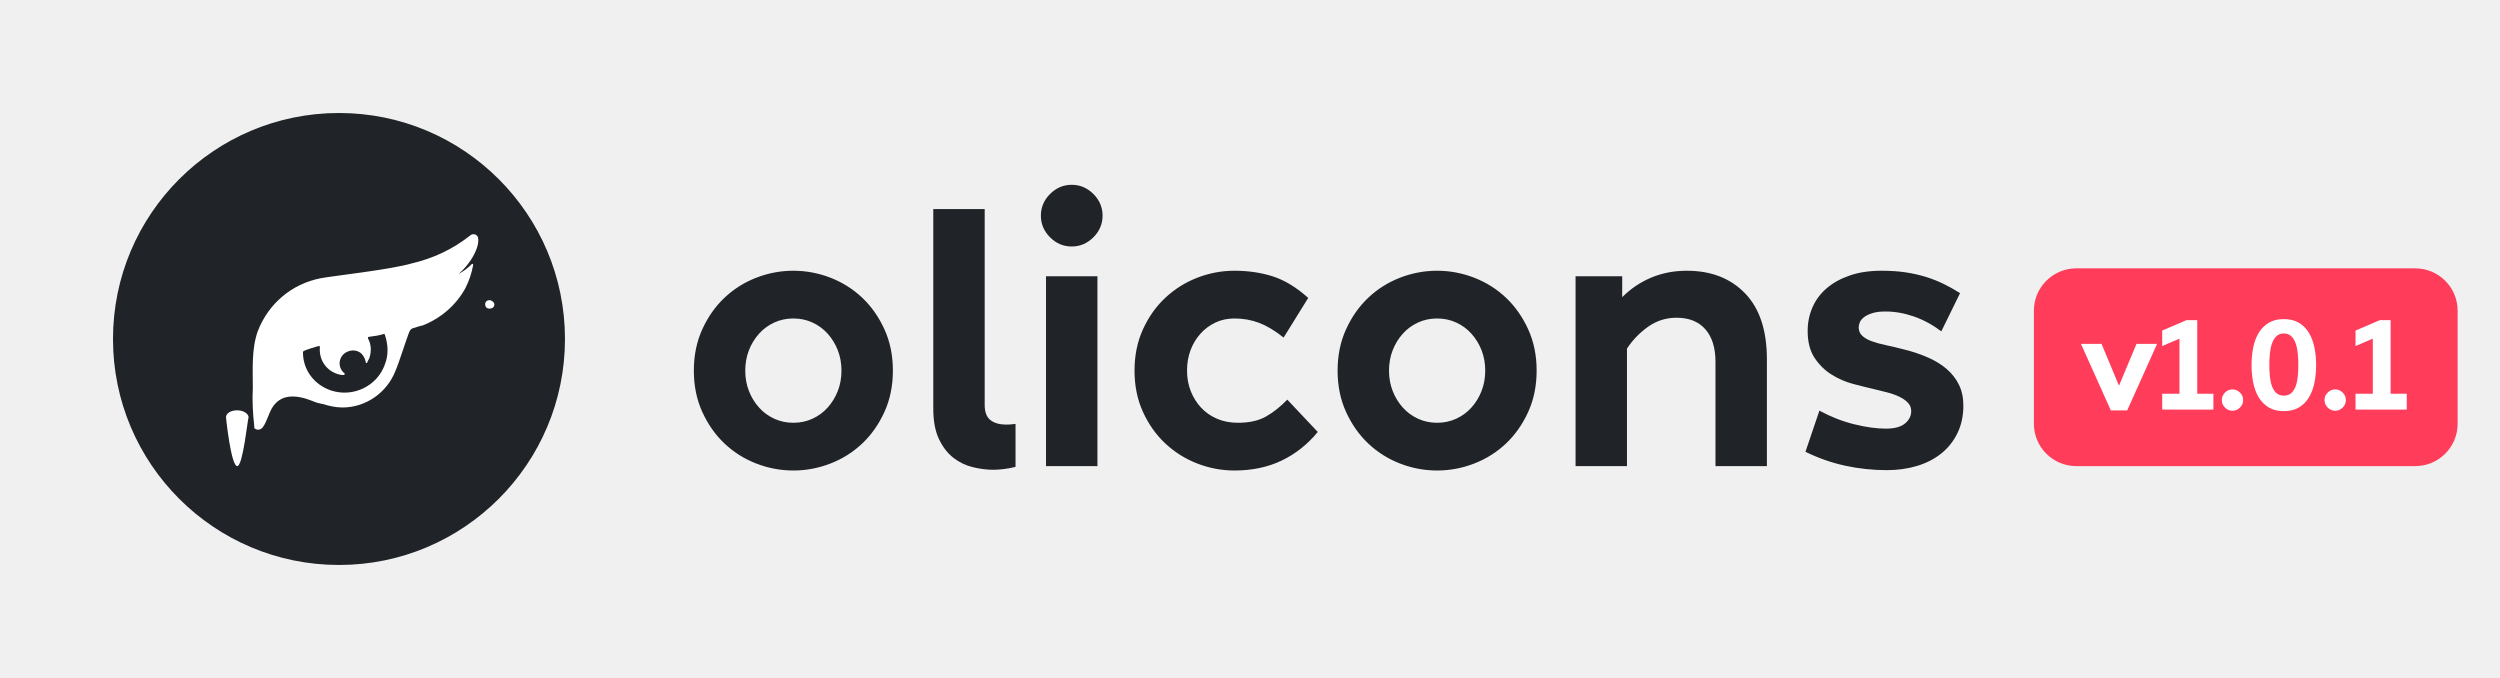
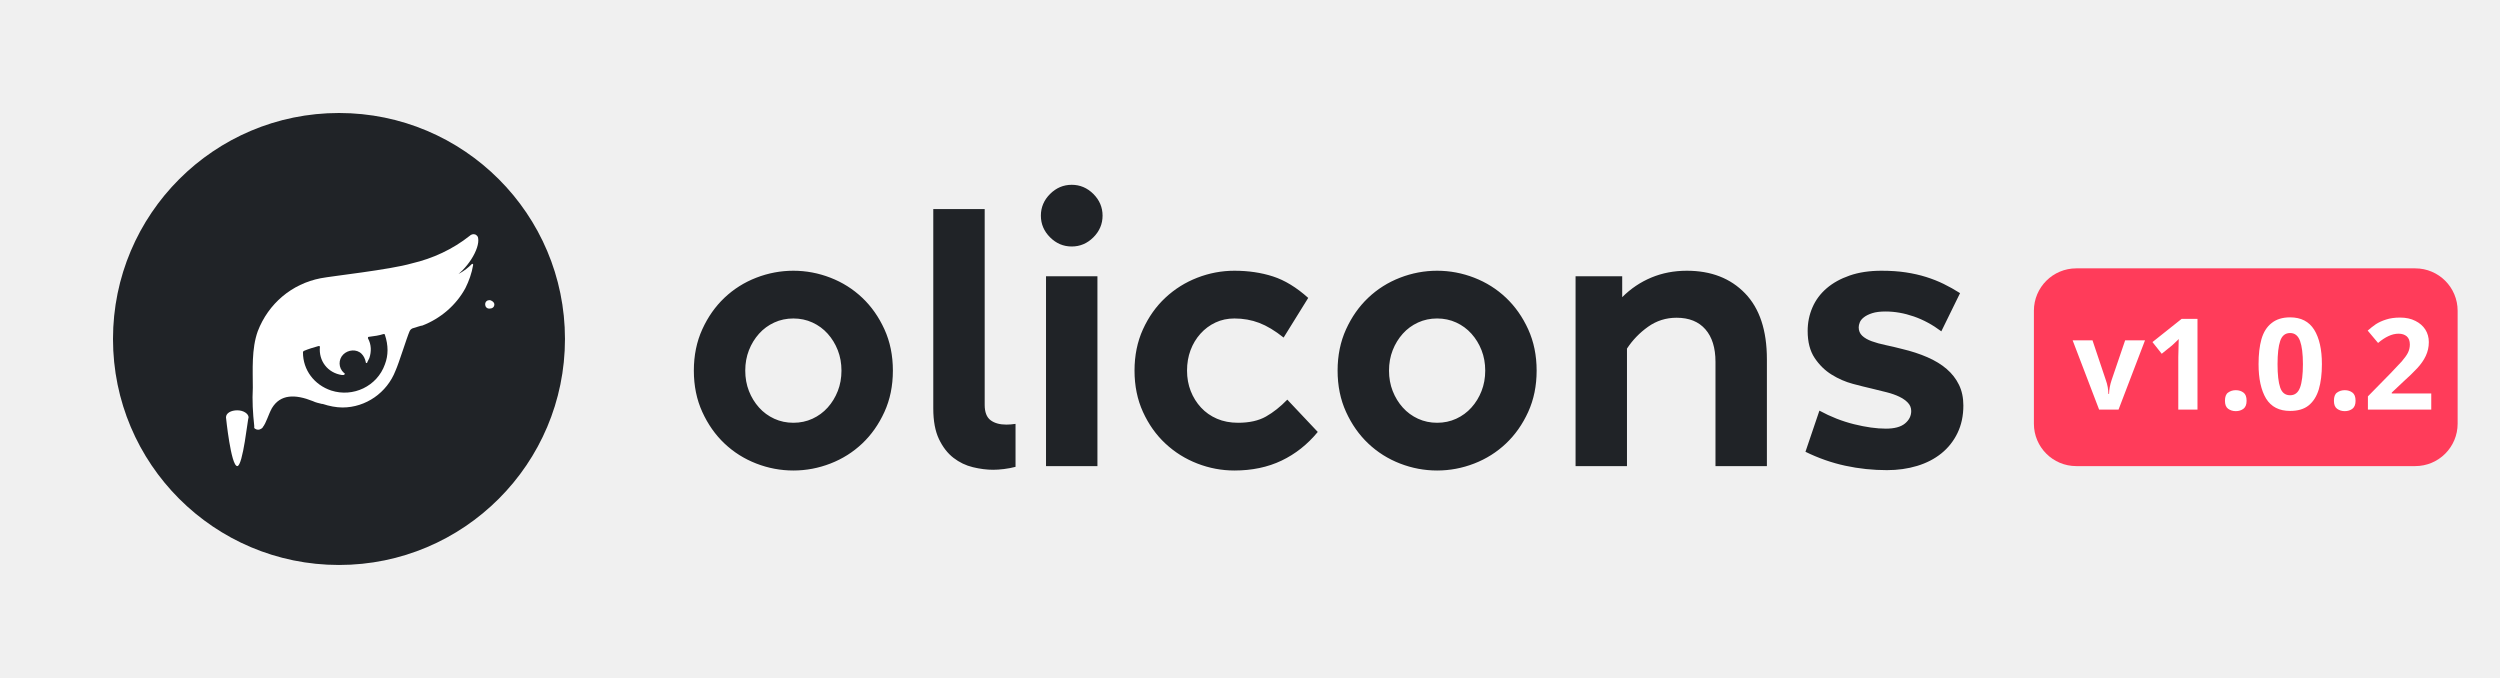
- <svg xmlns="http://www.w3.org/2000/svg" width="177px" height="48px" viewBox="0 0 177 48" version="1.1">
-   <g id="页面-1" stroke="none" stroke-width="1" fill="none" fill-rule="evenodd">
-     <g id="画板" transform="translate(-3834, -579)">
-       <g id="logo" transform="translate(3834, 579)">
-         <rect id="矩形" fill-opacity="0.01" fill="#FFFFFF" x="0" y="0" width="177" height="48" />
-         <path d="M56.17,33.312 C57.071,33.312 57.947,33.147 58.796,32.818 C59.645,32.489 60.395,32.016 61.045,31.401 C61.695,30.786 62.219,30.04 62.618,29.165 C63.017,28.29 63.216,27.315 63.216,26.24 C63.216,25.165 63.017,24.19 62.618,23.315 C62.219,22.44 61.695,21.694 61.045,21.079 C60.395,20.464 59.645,19.991 58.796,19.662 C57.947,19.333 57.071,19.168 56.17,19.168 C55.269,19.168 54.393,19.333 53.544,19.662 C52.695,19.991 51.945,20.464 51.295,21.079 C50.645,21.694 50.121,22.44 49.722,23.315 C49.323,24.19 49.124,25.165 49.124,26.24 C49.124,27.315 49.323,28.29 49.722,29.165 C50.121,30.04 50.645,30.786 51.295,31.401 C51.945,32.016 52.695,32.489 53.544,32.818 C54.393,33.147 55.269,33.312 56.17,33.312 Z M56.17,29.932 C55.685,29.932 55.234,29.837 54.818,29.646 C54.402,29.455 54.042,29.191 53.739,28.853 C53.436,28.515 53.197,28.125 53.024,27.683 C52.851,27.241 52.764,26.76 52.764,26.24 C52.764,25.72 52.851,25.239 53.024,24.797 C53.197,24.355 53.436,23.965 53.739,23.627 C54.042,23.289 54.402,23.025 54.818,22.834 C55.234,22.643 55.685,22.548 56.17,22.548 C56.655,22.548 57.106,22.643 57.522,22.834 C57.938,23.025 58.298,23.289 58.601,23.627 C58.904,23.965 59.143,24.355 59.316,24.797 C59.489,25.239 59.576,25.72 59.576,26.24 C59.576,26.76 59.489,27.241 59.316,27.683 C59.143,28.125 58.904,28.515 58.601,28.853 C58.298,29.191 57.938,29.455 57.522,29.646 C57.106,29.837 56.655,29.932 56.17,29.932 Z M70.314,33.26 C70.539,33.26 70.795,33.243 71.081,33.208 C71.367,33.173 71.64,33.121 71.9,33.052 L71.9,33.052 L71.9,30.01 C71.779,30.027 71.666,30.04 71.562,30.049 C71.458,30.058 71.354,30.062 71.25,30.062 C70.782,30.062 70.409,29.958 70.132,29.75 C69.855,29.542 69.716,29.178 69.716,28.658 L69.716,28.658 L69.716,14.8 L66.076,14.8 L66.076,28.918 C66.076,29.802 66.21,30.526 66.479,31.089 C66.748,31.652 67.09,32.094 67.506,32.415 C67.922,32.736 68.381,32.957 68.884,33.078 C69.387,33.199 69.863,33.26 70.314,33.26 Z M75.878,17.452 C76.467,17.452 76.979,17.235 77.412,16.802 C77.845,16.369 78.062,15.857 78.062,15.268 C78.062,14.679 77.845,14.167 77.412,13.734 C76.979,13.301 76.467,13.084 75.878,13.084 C75.289,13.084 74.777,13.301 74.344,13.734 C73.911,14.167 73.694,14.679 73.694,15.268 C73.694,15.857 73.911,16.369 74.344,16.802 C74.777,17.235 75.289,17.452 75.878,17.452 Z M77.698,33 L77.698,19.558 L74.058,19.558 L74.058,33 L77.698,33 Z M87.396,33.312 C88.644,33.312 89.758,33.078 90.737,32.61 C91.716,32.142 92.57,31.466 93.298,30.582 L93.298,30.582 L91.14,28.294 C90.655,28.797 90.152,29.195 89.632,29.49 C89.112,29.785 88.453,29.932 87.656,29.932 C87.101,29.932 86.603,29.837 86.161,29.646 C85.719,29.455 85.342,29.191 85.03,28.853 C84.718,28.515 84.475,28.125 84.302,27.683 C84.129,27.241 84.042,26.76 84.042,26.24 C84.042,25.72 84.124,25.239 84.289,24.797 C84.454,24.355 84.688,23.965 84.991,23.627 C85.294,23.289 85.65,23.025 86.057,22.834 C86.464,22.643 86.911,22.548 87.396,22.548 C88.02,22.548 88.605,22.652 89.151,22.86 C89.697,23.068 90.273,23.415 90.88,23.9 L90.88,23.9 L92.622,21.092 C91.79,20.347 90.958,19.84 90.126,19.571 C89.294,19.302 88.384,19.168 87.396,19.168 C86.495,19.168 85.619,19.333 84.77,19.662 C83.921,19.991 83.167,20.464 82.508,21.079 C81.849,21.694 81.321,22.44 80.922,23.315 C80.523,24.19 80.324,25.165 80.324,26.24 C80.324,27.315 80.523,28.29 80.922,29.165 C81.321,30.04 81.849,30.786 82.508,31.401 C83.167,32.016 83.921,32.489 84.77,32.818 C85.619,33.147 86.495,33.312 87.396,33.312 Z M101.748,33.312 C102.649,33.312 103.525,33.147 104.374,32.818 C105.223,32.489 105.973,32.016 106.623,31.401 C107.273,30.786 107.797,30.04 108.196,29.165 C108.595,28.29 108.794,27.315 108.794,26.24 C108.794,25.165 108.595,24.19 108.196,23.315 C107.797,22.44 107.273,21.694 106.623,21.079 C105.973,20.464 105.223,19.991 104.374,19.662 C103.525,19.333 102.649,19.168 101.748,19.168 C100.847,19.168 99.971,19.333 99.122,19.662 C98.273,19.991 97.523,20.464 96.873,21.079 C96.223,21.694 95.699,22.44 95.3,23.315 C94.901,24.19 94.702,25.165 94.702,26.24 C94.702,27.315 94.901,28.29 95.3,29.165 C95.699,30.04 96.223,30.786 96.873,31.401 C97.523,32.016 98.273,32.489 99.122,32.818 C99.971,33.147 100.847,33.312 101.748,33.312 Z M101.748,29.932 C101.263,29.932 100.812,29.837 100.396,29.646 C99.98,29.455 99.62,29.191 99.317,28.853 C99.014,28.515 98.775,28.125 98.602,27.683 C98.429,27.241 98.342,26.76 98.342,26.24 C98.342,25.72 98.429,25.239 98.602,24.797 C98.775,24.355 99.014,23.965 99.317,23.627 C99.62,23.289 99.98,23.025 100.396,22.834 C100.812,22.643 101.263,22.548 101.748,22.548 C102.233,22.548 102.684,22.643 103.1,22.834 C103.516,23.025 103.876,23.289 104.179,23.627 C104.482,23.965 104.721,24.355 104.894,24.797 C105.067,25.239 105.154,25.72 105.154,26.24 C105.154,26.76 105.067,27.241 104.894,27.683 C104.721,28.125 104.482,28.515 104.179,28.853 C103.876,29.191 103.516,29.455 103.1,29.646 C102.684,29.837 102.233,29.932 101.748,29.932 Z M115.19,33 L115.19,24.68 C115.589,24.073 116.087,23.558 116.685,23.133 C117.283,22.708 117.955,22.496 118.7,22.496 C119.584,22.496 120.264,22.769 120.741,23.315 C121.218,23.861 121.456,24.628 121.456,25.616 L121.456,25.616 L121.456,33 L125.096,33 L125.096,25.434 C125.096,23.389 124.58,21.833 123.549,20.767 C122.518,19.701 121.144,19.168 119.428,19.168 C118.527,19.168 117.69,19.328 116.919,19.649 C116.148,19.97 115.459,20.433 114.852,21.04 L114.852,21.04 L114.852,19.558 L111.55,19.558 L111.55,33 L115.19,33 Z M133.598,33.286 C134.361,33.286 135.071,33.186 135.73,32.987 C136.389,32.788 136.961,32.493 137.446,32.103 C137.931,31.713 138.313,31.232 138.59,30.66 C138.867,30.088 139.006,29.438 139.006,28.71 C139.006,28.155 138.902,27.666 138.694,27.241 C138.486,26.816 138.196,26.444 137.823,26.123 C137.45,25.802 136.995,25.525 136.458,25.291 C135.921,25.057 135.323,24.862 134.664,24.706 C134.265,24.602 133.88,24.511 133.507,24.433 C133.134,24.355 132.805,24.264 132.519,24.16 C132.233,24.056 132.008,23.926 131.843,23.77 C131.678,23.614 131.596,23.415 131.596,23.172 C131.596,23.068 131.622,22.951 131.674,22.821 C131.726,22.691 131.826,22.57 131.973,22.457 C132.12,22.344 132.315,22.249 132.558,22.171 C132.801,22.093 133.113,22.054 133.494,22.054 C134.153,22.054 134.82,22.171 135.496,22.405 C136.172,22.639 136.822,22.99 137.446,23.458 L137.446,23.458 L138.772,20.754 C138.391,20.511 138.005,20.295 137.615,20.104 C137.225,19.913 136.809,19.749 136.367,19.61 C135.925,19.471 135.448,19.363 134.937,19.285 C134.426,19.207 133.849,19.168 133.208,19.168 C132.359,19.168 131.609,19.281 130.959,19.506 C130.309,19.731 129.763,20.035 129.321,20.416 C128.879,20.797 128.545,21.248 128.32,21.768 C128.095,22.288 127.982,22.843 127.982,23.432 C127.982,24.212 128.147,24.849 128.476,25.343 C128.805,25.837 129.208,26.231 129.685,26.526 C130.162,26.821 130.66,27.037 131.18,27.176 C131.7,27.315 132.151,27.427 132.532,27.514 C132.896,27.601 133.247,27.687 133.585,27.774 C133.923,27.861 134.218,27.965 134.469,28.086 C134.72,28.207 134.924,28.35 135.08,28.515 C135.236,28.68 135.314,28.875 135.314,29.1 C135.314,29.447 135.167,29.741 134.872,29.984 C134.577,30.227 134.127,30.348 133.52,30.348 C132.861,30.348 132.112,30.244 131.271,30.036 C130.43,29.828 129.611,29.507 128.814,29.074 L128.814,29.074 L127.826,31.986 C128.745,32.437 129.685,32.766 130.647,32.974 C131.609,33.182 132.593,33.286 133.598,33.286 Z" id="olicons" fill="#202327" fill-rule="nonzero" />
-         <rect id="矩形" fill="#FF3C5A" x="144" y="19" width="30" height="14" rx="3" />
-         <path d="M150.607,29.054 L152.722,24.347 L151.264,24.347 L150.023,27.308 L148.79,24.347 L147.332,24.347 L149.446,29.054 L150.607,29.054 Z M156.709,29 L156.709,27.875 L155.566,27.875 L155.566,22.664 L154.81,22.664 L153.083,23.402 L153.083,24.5 L154.306,23.978 L154.306,27.875 L153.083,27.875 L153.083,29 L156.709,29 Z M158.06,29.081 C158.263,29.081 158.44,29.006 158.59,28.856 C158.74,28.706 158.815,28.529 158.815,28.325 C158.815,28.121 158.74,27.944 158.59,27.794 C158.44,27.644 158.263,27.569 158.06,27.569 C157.856,27.569 157.679,27.644 157.529,27.794 C157.379,27.944 157.304,28.121 157.304,28.325 C157.304,28.529 157.379,28.706 157.529,28.856 C157.679,29.006 157.856,29.081 158.06,29.081 Z M161.696,29.108 C162.121,29.108 162.48,29.02 162.771,28.843 C163.062,28.666 163.298,28.427 163.477,28.127 C163.657,27.827 163.786,27.48 163.864,27.087 C163.942,26.695 163.982,26.282 163.982,25.85 C163.982,25.418 163.942,25.006 163.864,24.613 C163.786,24.22 163.657,23.873 163.477,23.573 C163.298,23.273 163.062,23.035 162.771,22.858 C162.48,22.68 162.121,22.592 161.696,22.592 C161.269,22.592 160.911,22.68 160.62,22.858 C160.329,23.035 160.094,23.273 159.913,23.573 C159.733,23.873 159.605,24.22 159.526,24.613 C159.448,25.006 159.41,25.418 159.41,25.85 C159.41,26.282 159.448,26.695 159.526,27.087 C159.605,27.48 159.733,27.827 159.913,28.127 C160.094,28.427 160.329,28.666 160.62,28.843 C160.911,29.02 161.269,29.108 161.696,29.108 Z M161.696,28.01 C161.474,28.01 161.295,27.947 161.16,27.821 C161.025,27.695 160.922,27.53 160.85,27.326 C160.778,27.122 160.73,26.891 160.706,26.633 C160.681,26.375 160.669,26.114 160.669,25.85 C160.669,25.586 160.681,25.32 160.706,25.053 C160.73,24.787 160.778,24.547 160.85,24.334 C160.922,24.12 161.025,23.947 161.16,23.811 C161.295,23.677 161.474,23.609 161.696,23.609 C161.917,23.609 162.096,23.677 162.231,23.811 C162.366,23.947 162.47,24.12 162.542,24.334 C162.613,24.547 162.661,24.787 162.685,25.053 C162.709,25.32 162.721,25.586 162.721,25.85 C162.721,26.114 162.709,26.375 162.685,26.633 C162.661,26.891 162.613,27.122 162.542,27.326 C162.47,27.53 162.366,27.695 162.231,27.821 C162.096,27.947 161.917,28.01 161.696,28.01 Z M165.332,29.081 C165.536,29.081 165.713,29.006 165.863,28.856 C166.012,28.706 166.088,28.529 166.088,28.325 C166.088,28.121 166.012,27.944 165.863,27.794 C165.713,27.644 165.536,27.569 165.332,27.569 C165.127,27.569 164.951,27.644 164.8,27.794 C164.65,27.944 164.576,28.121 164.576,28.325 C164.576,28.529 164.65,28.706 164.8,28.856 C164.951,29.006 165.127,29.081 165.332,29.081 Z M170.399,29 L170.399,27.875 L169.256,27.875 L169.256,22.664 L168.5,22.664 L166.772,23.402 L166.772,24.5 L167.995,23.978 L167.995,27.875 L166.772,27.875 L166.772,29 L170.399,29 Z" id="v1.0.1" fill="#FFFFFF" fill-rule="nonzero" />
-         <g transform="translate(8, 8)" fill-rule="nonzero">
-           <circle id="椭圆形" fill="#202327" cx="16" cy="16" r="16" />
-           <path d="M8.8,25 L8.8,25 C8.35,25 8,21.55 8,21.55 C8,21.25 8.35,21.05 8.8,21.05 L8.8,21.05 C9.25,21.05 9.6,21.3 9.6,21.55 C9.55,21.55 9.2,25 8.8,25 Z" id="路径" fill="#FFFFFF" />
-           <path d="M23.95,11.75 C25.05,11.15 26,9.6 25.85,8.85 C25.85,8.75 25.75,8.65 25.65,8.6 C25.5,8.55 25.35,8.6 25.25,8.7 C24.05,9.65 22.65,10.3 21.15,10.65 C19.6,11.1 15.45,11.55 14.7,11.7 C12.65,12.1 11,13.5 10.25,15.45 C9.8,16.7 9.9,18.2 9.9,19.45 C9.85,20.35 9.9,21.25 10,22.15 L10,22.2 L10,22.25 L10,22.25 L10,22.3 L10.05,22.35 L10.05,22.35 L10.05,22.35 L10.05,22.35 C10.2,22.45 10.35,22.45 10.5,22.35 L10.5,22.35 C10.55,22.3 10.6,22.3 10.6,22.25 L10.6,22.25 C10.85,21.95 11,21.35 11.25,20.9 C11.85,19.9 12.9,19.9 14.15,20.4 C14.35,20.5 14.6,20.55 14.8,20.6 L14.85,20.6 C15.3,20.75 15.8,20.85 16.25,20.85 L16.25,20.85 C17.9,20.85 19.4,19.8 20,18.25 C20.25,17.7 20.8,15.9 21,15.45 C21.05,15.35 21.1,15.3 21.2,15.25 C21.55,15.15 21.8,15.05 21.9,15.05 C23.2,14.55 24.3,13.6 24.95,12.4 C25.2,11.9 25.4,11.35 25.5,10.75 C25.5,10.7 25.45,10.65 25.4,10.7 C24.9,11.2 24.3,11.55 23.65,11.7 C23.9,11.8 23.9,11.8 23.95,11.75 Z M19.25,17.8 C18.7,19.35 17,20.15 15.45,19.65 C14.25,19.25 13.45,18.2 13.45,16.95 C13.45,16.9 13.5,16.85 13.5,16.85 C13.85,16.7 14.2,16.6 14.55,16.5 C14.6,16.5 14.65,16.5 14.65,16.55 L14.65,16.55 C14.55,17.55 15.2,18.4 16.2,18.55 C16.25,18.55 16.25,18.55 16.3,18.55 C16.35,18.55 16.35,18.55 16.4,18.5 C16.45,18.45 16.4,18.45 16.35,18.4 C15.95,18.05 15.95,17.45 16.3,17.1 C16.65,16.75 17.25,16.7 17.6,17.05 C17.75,17.2 17.85,17.4 17.9,17.65 C17.9,17.7 17.9,17.7 17.95,17.7 C18,17.7 18,17.7 18,17.65 C18.05,17.55 18.1,17.45 18.15,17.35 C18.3,16.9 18.3,16.4 18.05,15.95 C18.05,15.9 18.05,15.85 18.1,15.85 L18.1,15.85 C18.5,15.8 18.85,15.75 19.15,15.65 C19.2,15.65 19.25,15.65 19.25,15.7 C19.5,16.45 19.5,17.15 19.25,17.8 Z M27,13.55 C27,13.75 26.85,13.85 26.65,13.85 C26.45,13.85 26.35,13.7 26.35,13.55 C26.35,13.35 26.5,13.25 26.65,13.25 C26.8,13.25 27,13.4 27,13.55 L27,13.55 Z" id="形状" fill="#FFFFFF" />
-         </g>
+ <svg xmlns="http://www.w3.org/2000/svg" height="48" viewBox="0 0 177 48" width="177">
+   <g fill="none" fill-rule="evenodd">
+     <path d="m0 0h177v48h-177z" fill="#fff" fill-opacity=".01" />
+     <path d="m56.17 33.312c.901 0 1.777-.165 2.626-.494s1.599-.802 2.249-1.417 1.174-1.361 1.573-2.236.598-1.85.598-2.925-.199-2.05-.598-2.925-.923-1.621-1.573-2.236-1.4-1.088-2.249-1.417-1.725-.494-2.626-.494-1.777.165-2.626.494-1.599.802-2.249 1.417-1.174 1.361-1.573 2.236-.598 1.85-.598 2.925.199 2.05.598 2.925.923 1.621 1.573 2.236 1.4 1.088 2.249 1.417 1.725.494 2.626.494zm0-3.38c-.485 0-.936-.095-1.352-.286s-.776-.455-1.079-.793-.542-.728-.715-1.17-.26-.923-.26-1.443.087-1.001.26-1.443.412-.832.715-1.17.663-.602 1.079-.793.867-.286 1.352-.286.936.095 1.352.286.776.455 1.079.793.542.728.715 1.17.26.923.26 1.443-.087 1.001-.26 1.443-.412.832-.715 1.17-.663.602-1.079.793-.867.286-1.352.286zm14.144 3.328c.225 0 .481-.017.767-.052s.559-.087.819-.156v-3.042c-.121.017-.234.03-.338.039s-.208.013-.312.013c-.468 0-.841-.104-1.118-.312s-.416-.572-.416-1.092v-13.858h-3.64v14.118c0 .884.134 1.608.403 2.171s.611 1.005 1.027 1.326.875.542 1.378.663.979.182 1.43.182zm5.564-15.808c.589 0 1.101-.217 1.534-.65s.65-.945.65-1.534-.217-1.101-.65-1.534-.945-.65-1.534-.65-1.101.217-1.534.65-.65.945-.65 1.534.217 1.101.65 1.534.945.65 1.534.65zm1.82 15.548v-13.442h-3.64v13.442zm9.698.312c1.248 0 2.362-.234 3.341-.702s1.833-1.144 2.561-2.028l-2.158-2.288c-.485.503-.988.901-1.508 1.196s-1.179.442-1.976.442c-.555 0-1.053-.095-1.495-.286s-.819-.455-1.131-.793-.555-.728-.728-1.17-.26-.923-.26-1.443.082-1.001.247-1.443.399-.832.702-1.17.659-.602 1.066-.793.854-.286 1.339-.286c.624 0 1.209.104 1.755.312s1.122.555 1.729 1.04l1.742-2.808c-.832-.745-1.664-1.252-2.496-1.521s-1.742-.403-2.73-.403c-.901 0-1.777.165-2.626.494s-1.603.802-2.262 1.417-1.187 1.361-1.586 2.236-.598 1.85-.598 2.925.199 2.05.598 2.925.927 1.621 1.586 2.236 1.413 1.088 2.262 1.417 1.725.494 2.626.494zm14.352 0c.901 0 1.777-.165 2.626-.494s1.599-.802 2.249-1.417 1.174-1.361 1.573-2.236.598-1.85.598-2.925-.199-2.05-.598-2.925-.923-1.621-1.573-2.236-1.4-1.088-2.249-1.417-1.725-.494-2.626-.494-1.777.165-2.626.494-1.599.802-2.249 1.417-1.174 1.361-1.573 2.236-.598 1.85-.598 2.925.199 2.05.598 2.925.923 1.621 1.573 2.236 1.4 1.088 2.249 1.417 1.725.494 2.626.494zm0-3.38c-.485 0-.936-.095-1.352-.286s-.776-.455-1.079-.793-.542-.728-.715-1.17-.26-.923-.26-1.443.087-1.001.26-1.443.412-.832.715-1.17.663-.602 1.079-.793.867-.286 1.352-.286.936.095 1.352.286.776.455 1.079.793.542.728.715 1.17.26.923.26 1.443-.087 1.001-.26 1.443-.412.832-.715 1.17-.663.602-1.079.793-.867.286-1.352.286zm13.442 3.068v-8.32c.399-.607.897-1.122 1.495-1.547s1.27-.637 2.015-.637c.884 0 1.564.273 2.041.819s.715 1.313.715 2.301v7.384h3.64v-7.566c0-2.045-.516-3.601-1.547-4.667s-2.405-1.599-4.121-1.599c-.901 0-1.738.16-2.509.481s-1.46.784-2.067 1.391v-1.482h-3.302v13.442zm18.408.286c.763 0 1.473-.1 2.132-.299s1.231-.494 1.716-.884.867-.871 1.144-1.443.416-1.222.416-1.95c0-.555-.104-1.044-.312-1.469s-.498-.797-.871-1.118-.828-.598-1.365-.832-1.135-.429-1.794-.585c-.399-.104-.784-.195-1.157-.273s-.702-.169-.988-.273-.511-.234-.676-.39-.247-.355-.247-.598c0-.104.026-.221.078-.351s.152-.251.299-.364.342-.208.585-.286.555-.117.936-.117c.659 0 1.326.117 2.002.351s1.326.585 1.95 1.053l1.326-2.704c-.381-.243-.767-.459-1.157-.65s-.806-.355-1.248-.494-.919-.247-1.43-.325-1.088-.117-1.729-.117c-.849 0-1.599.113-2.249.338s-1.196.529-1.638.91-.776.832-1.001 1.352-.338 1.075-.338 1.664c0 .78.165 1.417.494 1.911s.732.888 1.209 1.183.975.511 1.495.65.971.251 1.352.338c.364.087.715.173 1.053.26s.633.191.884.312.455.264.611.429.234.36.234.585c0 .347-.147.641-.442.884s-.745.364-1.352.364c-.659 0-1.408-.104-2.249-.312s-1.66-.529-2.457-.962l-.988 2.912c.919.451 1.859.78 2.821.988s1.946.312 2.951.312z" fill="#202327" fill-rule="nonzero" />
+     <rect fill="#ff3c5a" height="14" rx="3" width="30" x="144" y="19" />
+     <text fill="#fff" font-family="BlueSkyStandard-Bold, Blue Sky Standard" font-size="9" font-weight="bold">
+       <tspan x="146.742" y="29">v1.0.2</tspan>
+     </text>
+     <g fill-rule="nonzero" transform="translate(8 8)">
+       <circle cx="16" cy="16" fill="#202327" r="16" />
+       <g fill="#fff">
+         <path d="m8.8 25c-.45 0-.8-3.45-.8-3.45 0-.3.35-.5.8-.5.45 0 .8.25.8.5-.05 0-.4 3.45-.8 3.45z" />
+         <path d="m23.95 11.75c1.1-.6 2.05-2.15 1.9-2.9 0-.1-.1-.2-.2-.25-.15-.05-.3 0-.4.1-1.2.95-2.6 1.6-4.1 1.95-1.55.45-5.7.9-6.45 1.05-2.05.4-3.7 1.8-4.45 3.75-.45 1.25-.35 2.75-.35 4-.05.9 0 1.8.1 2.7v.05.05.05l.05.05c.15.1.3.1.45 0 .05-.05.1-.05.1-.1.25-.3.4-.9.65-1.35.6-1 1.65-1 2.9-.5.2.1.45.15.65.2h.05c.45.15.95.25 1.4.25 1.65 0 3.15-1.05 3.75-2.6.25-.55.8-2.35 1-2.8.05-.1.1-.15.2-.2.35-.1.6-.2.7-.2 1.3-.5 2.4-1.45 3.05-2.65.25-.5.45-1.05.55-1.65 0-.05-.05-.1-.1-.05-.5.5-1.1.85-1.75 1 .25.1.25.1.3.05zm-4.7 6.05c-.55 1.55-2.25 2.35-3.8 1.85-1.2-.4-2-1.45-2-2.7 0-.05.05-.1.05-.1.35-.15.7-.25 1.05-.35.05 0 .1 0 .1.05-.1 1 .55 1.85 1.55 2h.1c.05 0 .05 0 .1-.05s0-.05-.05-.1c-.4-.35-.4-.95-.05-1.3s.95-.4 1.3-.05c.15.15.25.35.3.6 0 .05 0 .05.05.05s.05 0 .05-.05c.05-.1.1-.2.15-.3.15-.45.15-.95-.1-1.4 0-.05 0-.1.05-.1.4-.05.75-.1 1.05-.2.05 0 .1 0 .1.05.25.75.25 1.45 0 2.1zm7.75-4.25c0 .2-.15.3-.35.3s-.3-.15-.3-.3c0-.2.15-.3.3-.3s.35.15.35.3z" />
      </g>
    </g>
  </g>
</svg>
